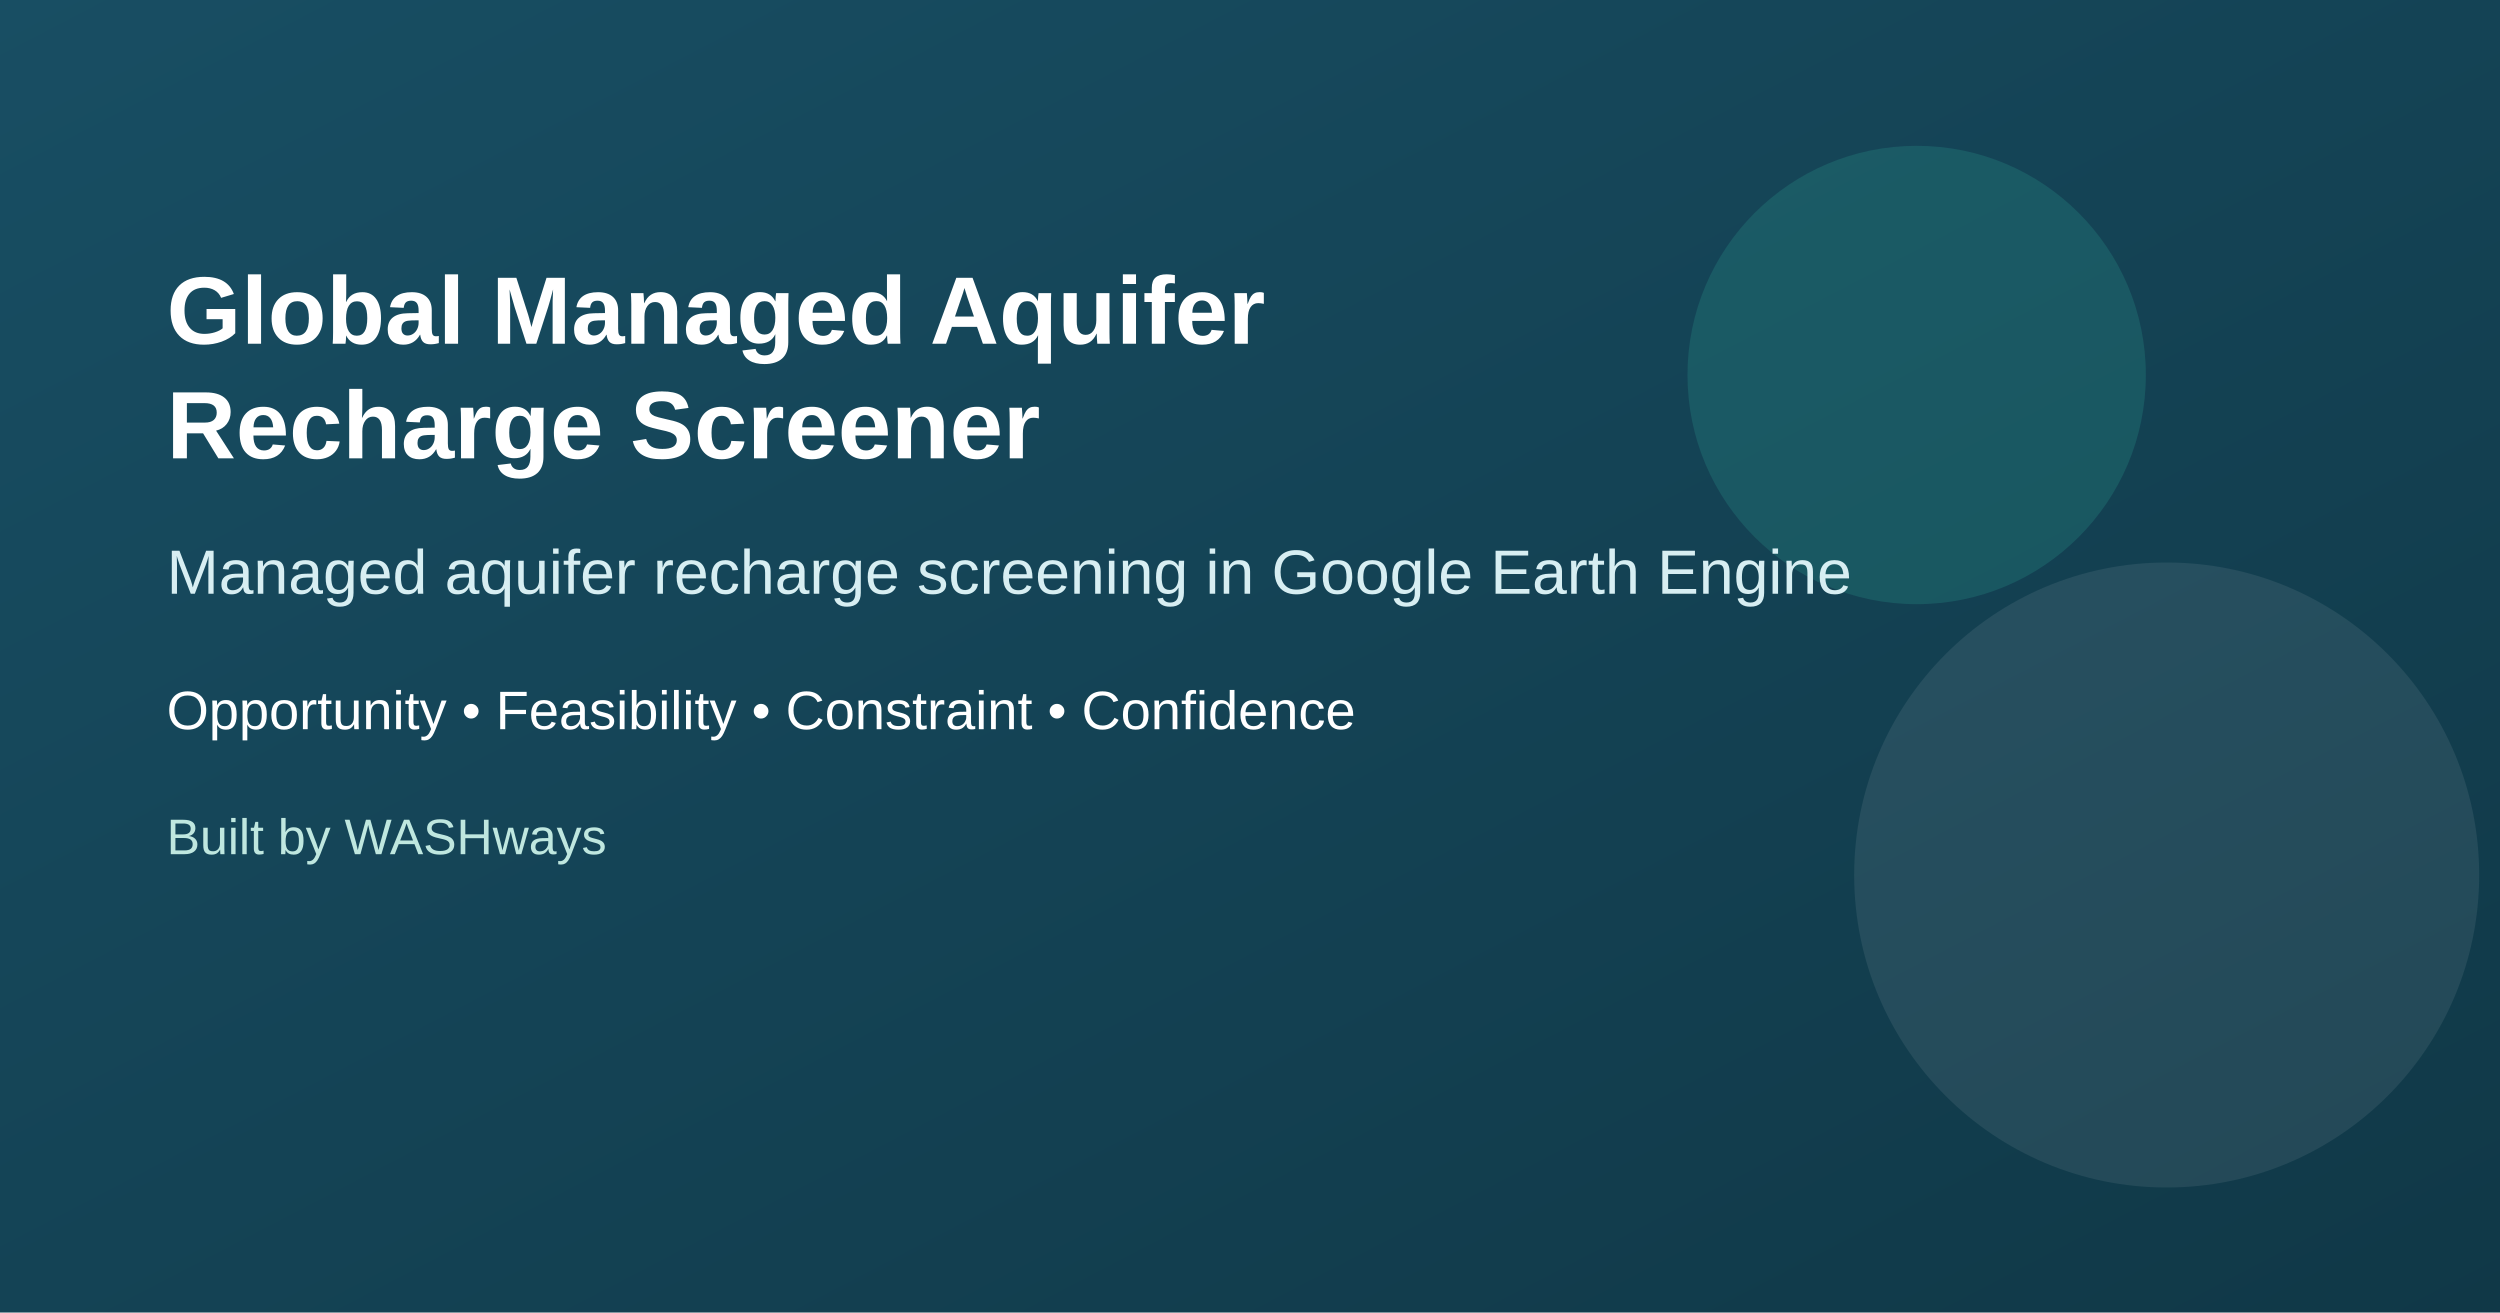
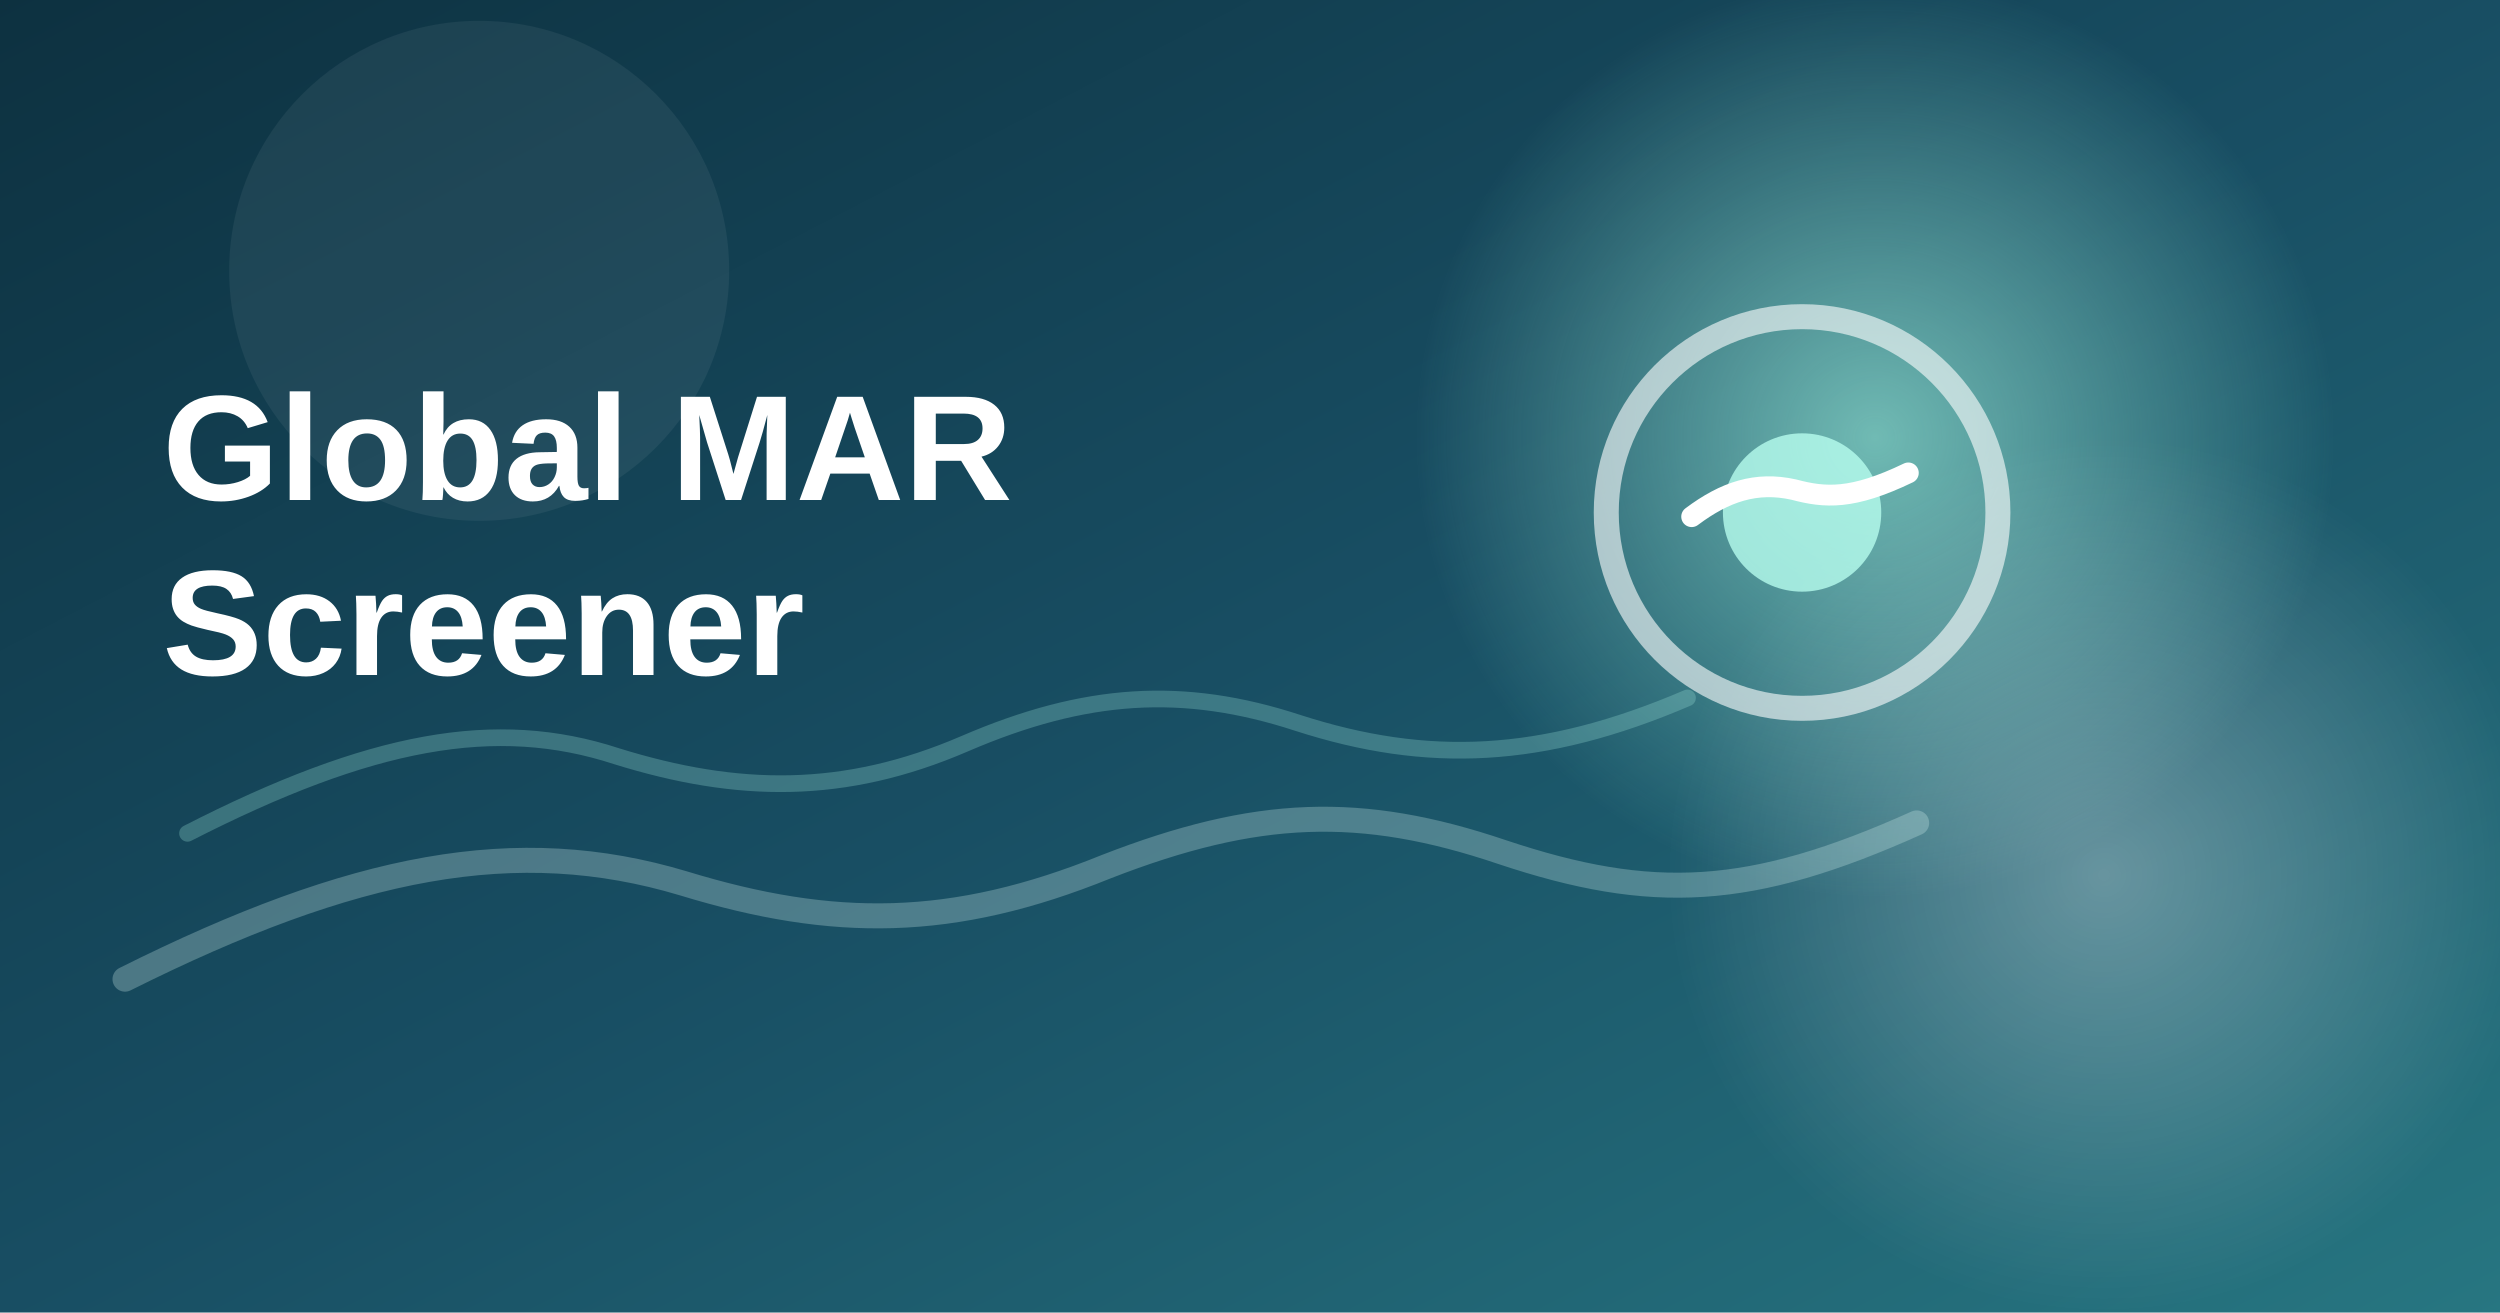
- <svg xmlns="http://www.w3.org/2000/svg" width="1200" height="630" viewBox="0 0 1200 630">
+ <svg xmlns="http://www.w3.org/2000/svg" width="1200" height="630" viewBox="0 0 1200 630" role="img" aria-label="Global MAR Screener social preview">
  <defs>
-     <linearGradient id="g" x1="0" x2="1" y1="0" y2="1">
-       <stop offset="0%" stop-color="#184e63" />
-       <stop offset="100%" stop-color="#103847" />
+     <linearGradient id="bg" x1="0" x2="1" y1="0" y2="1">
+       <stop offset="0%" stop-color="#0d3140" />
+       <stop offset="50%" stop-color="#184e63" />
+       <stop offset="100%" stop-color="#277681" />
    </linearGradient>
+     <radialGradient id="glow1" cx="50%" cy="50%" r="50%">
+       <stop offset="0%" stop-color="#9ff3de" stop-opacity="0.65" />
+       <stop offset="100%" stop-color="#9ff3de" stop-opacity="0" />
+     </radialGradient>
+     <radialGradient id="glow2" cx="50%" cy="50%" r="50%">
+       <stop offset="0%" stop-color="#ffffff" stop-opacity="0.32" />
+       <stop offset="100%" stop-color="#ffffff" stop-opacity="0" />
+     </radialGradient>
  </defs>
-   <rect width="1200" height="630" fill="url(#g)" />
-   <circle cx="920" cy="180" r="110" fill="#2a9d8f" opacity="0.25" />
-   <circle cx="1040" cy="420" r="150" fill="#ffffff" opacity="0.08" />
-   <text x="80" y="165" fill="#ffffff" font-family="Segoe UI, Arial, sans-serif" font-size="46" font-weight="700">Global Managed Aquifer</text>
-   <text x="80" y="220" fill="#ffffff" font-family="Segoe UI, Arial, sans-serif" font-size="46" font-weight="700">Recharge Screener</text>
-   <text x="80" y="285" fill="#d7eef2" font-family="Segoe UI, Arial, sans-serif" font-size="30">Managed aquifer recharge screening in Google Earth Engine</text>
-   <text x="80" y="350" fill="#ffffff" font-family="Segoe UI, Arial, sans-serif" font-size="26">Opportunity • Feasibility • Constraint • Confidence</text>
-   <text x="80" y="410" fill="#bfe7df" font-family="Segoe UI, Arial, sans-serif" font-size="24">Built by WASHways</text>
+   <rect width="1200" height="630" fill="url(#bg)" />
+   <circle cx="900" cy="210" r="220" fill="url(#glow1)" />
+   <circle cx="1010" cy="420" r="210" fill="url(#glow2)" />
+   <circle cx="230" cy="130" r="120" fill="#ffffff" opacity="0.06" />
+   <g opacity="0.28">
+     <path d="M60 470c110-55 188-70 268-46 72 22 129 22 203-8 72-28 122-30 190-7 72 24 119 22 199-14" fill="none" stroke="#d7f3ef" stroke-width="12" stroke-linecap="round" />
+     <path d="M90 400c88-45 148-56 206-37 58 18 109 19 167-6 58-25 105-28 160-10 62 20 117 18 187-12" fill="none" stroke="#9fe6da" stroke-width="8" stroke-linecap="round" />
+   </g>
+   <circle cx="865" cy="246" r="94" fill="none" stroke="#ffffff" stroke-opacity="0.6" stroke-width="12" />
+   <circle cx="865" cy="246" r="38" fill="#b9fff0" fill-opacity="0.78" />
+   <path d="M812 248c16-12 31-17 49-13 15 4 28 5 55-8" fill="none" stroke="#ffffff" stroke-width="10" stroke-linecap="round" />
+   <text x="78" y="240" fill="#ffffff" font-family="Segoe UI, Arial, sans-serif" font-size="72" font-weight="700">Global MAR</text>
+   <text x="78" y="324" fill="#ffffff" font-family="Segoe UI, Arial, sans-serif" font-size="72" font-weight="700">Screener</text>
</svg>
